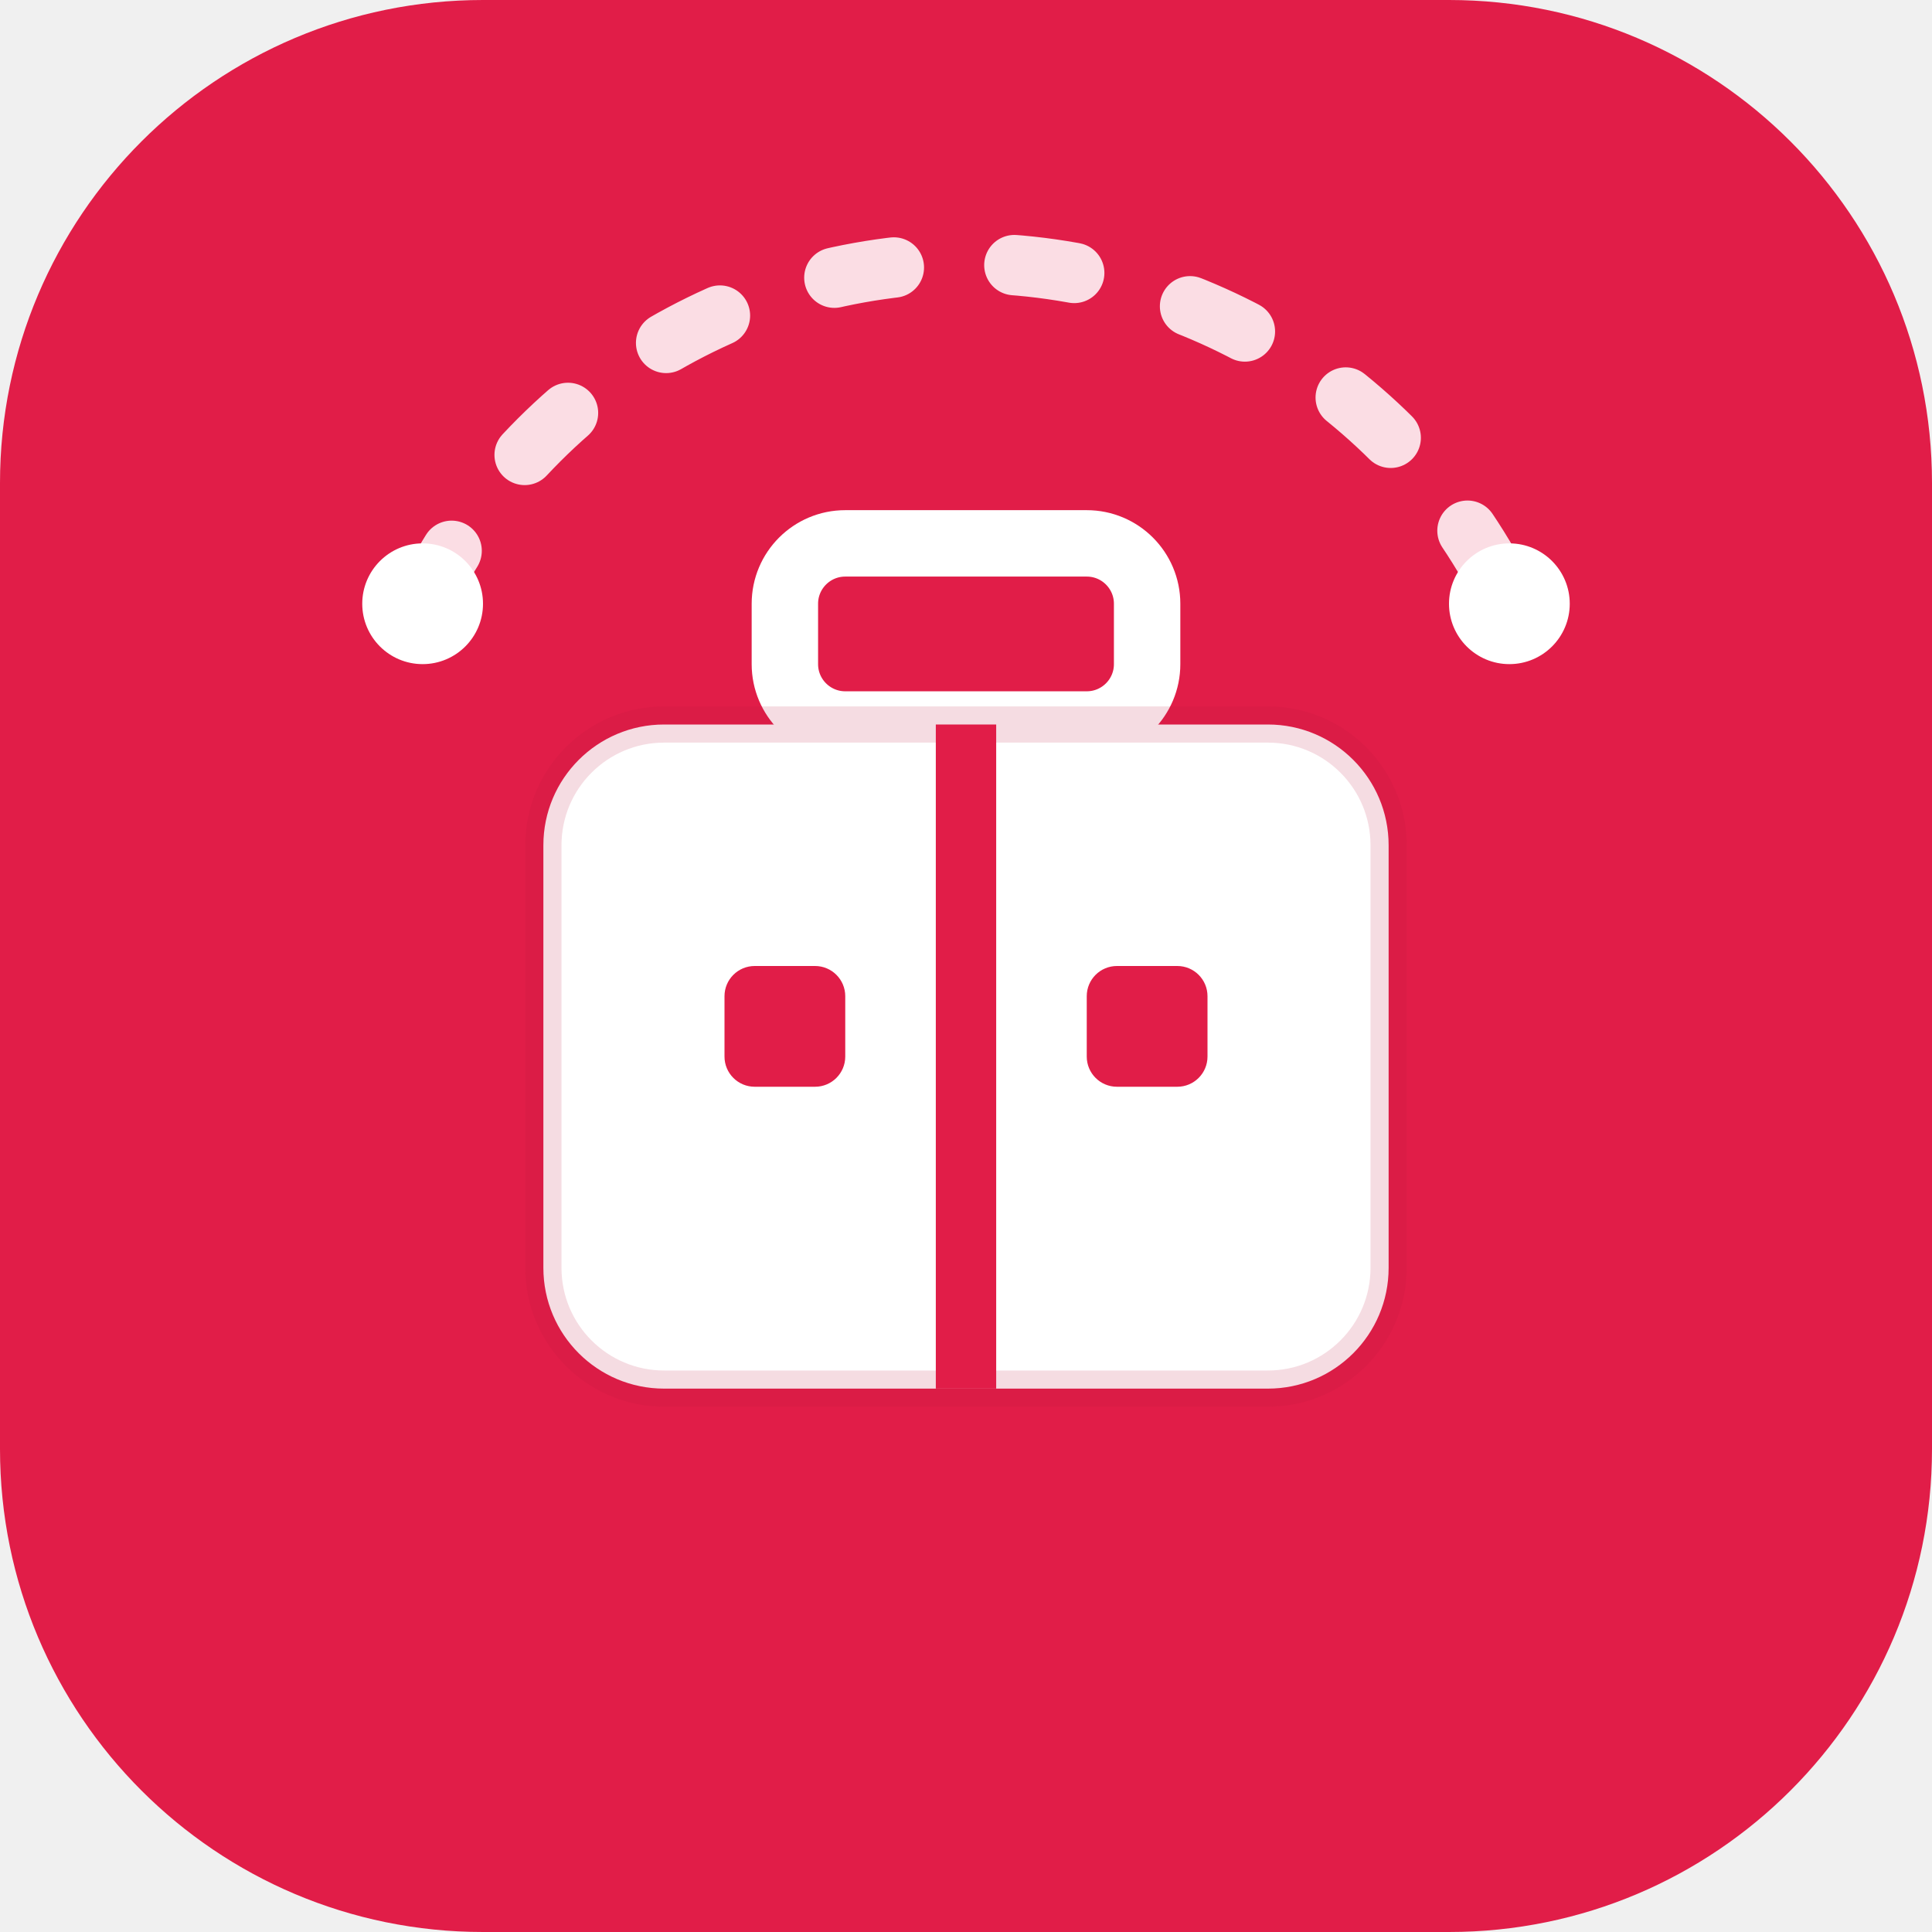
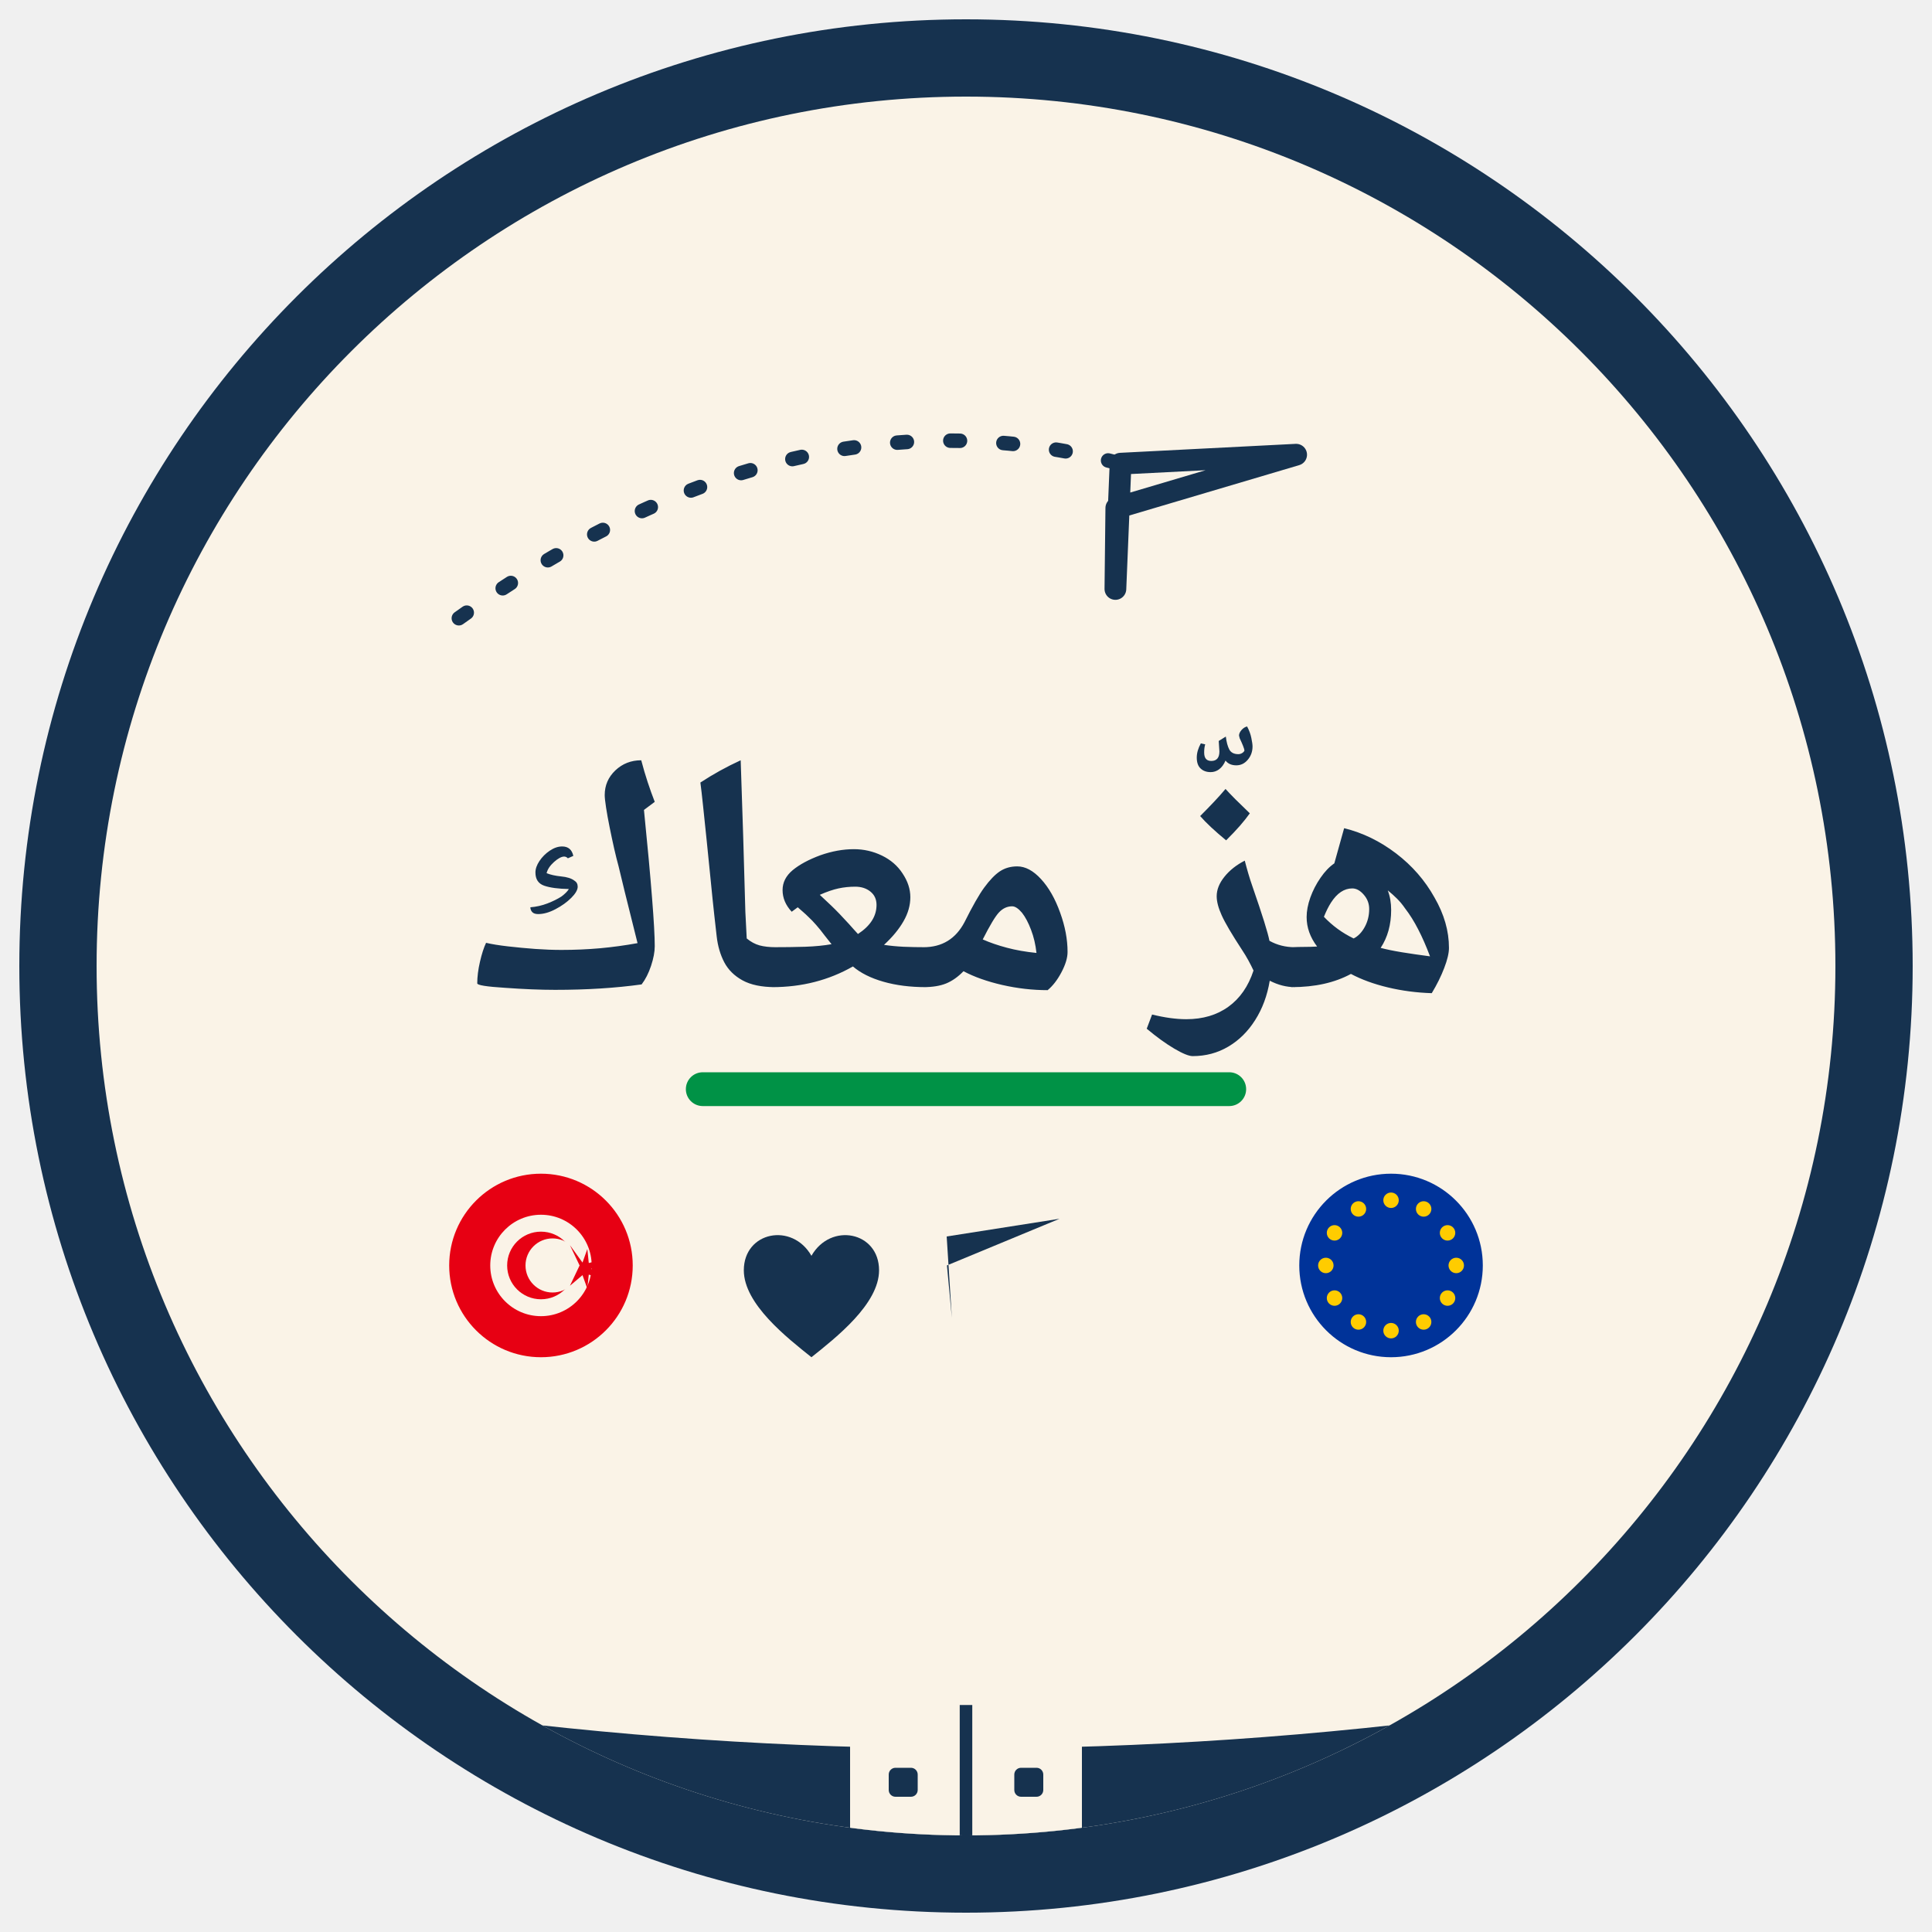
- <svg xmlns="http://www.w3.org/2000/svg" width="64" height="64" viewBox="0 0 64 64" role="img">
-   <rect x="0" y="0" width="64" height="64" rx="16" fill="#e11d48" />
-   <path d="M 14 20 A 20 20 0 0 1 50 20" fill="none" stroke="#ffffff" stroke-width="2" stroke-linecap="round" stroke-dasharray="2 4" opacity="0.85" />
-   <circle cx="14" cy="20" r="2" fill="#ffffff" />
-   <circle cx="50" cy="20" r="2" fill="#ffffff" />
-   <rect x="26" y="18" width="12" height="6" rx="2" fill="none" stroke="#ffffff" stroke-width="2.2" />
-   <rect x="18" y="24" width="28" height="22" rx="4" fill="#ffffff" />
-   <rect x="18" y="24" width="28" height="22" rx="4" fill="none" stroke="#be123c" stroke-width="1.2" opacity="0.15" />
-   <line x1="32" y1="24" x2="32" y2="46" stroke="#e11d48" stroke-width="2" />
-   <rect x="24" y="32" width="4" height="4" rx="1" fill="#e11d48" />
-   <rect x="36" y="32" width="4" height="4" rx="1" fill="#e11d48" />
+ <svg xmlns="http://www.w3.org/2000/svg" width="400" height="400" viewBox="0 0 400 400" role="img">
+   <defs>
+     <clipPath id="innerCircleClip">
+       <circle cx="200" cy="200" r="180" />
+     </clipPath>
+   </defs>
+   <circle cx="200" cy="200" r="196" fill="#16324f" />
+   <circle cx="200" cy="200" r="180" fill="#faf3e7" />
+   <g clip-path="url(#innerCircleClip)">
+     <path d="M 95 128 Q 165 78 232 96" fill="none" stroke="#16324f" stroke-width="3" stroke-dasharray="2 9" stroke-linecap="round" />
+     <g transform="translate(232,96) rotate(18)">
+       <path d="M0,0 L34,-13 L2,9 L7,25 Z" fill="none" stroke="#16324f" stroke-width="4.5" stroke-linejoin="round" stroke-linecap="round" />
+     </g>
+     <text x="200" y="205" text-anchor="middle" font-family="'Noto Naskh Arabic','Amiri','Traditional Arabic',serif" font-size="70" font-weight="700" fill="#16324f">هزّ معاك</text>
+     <rect x="142" y="222" width="116" height="7" rx="3.5" fill="#009246" />
+     <g transform="translate(112,262)">
+       <circle r="19" fill="#e70013" />
+       <circle r="10.5" fill="#faf3e7" />
+       <circle r="7" fill="#e70013" />
+       <circle cx="2.4" cy="0" r="5.6" fill="#faf3e7" />
+       <path d="M 6,-4.2 L 8,0 L 6,4.2 L 8.6,2 L 9.6,4.8 L 9.9,1.9 L 12.6,2.6 L 10.4,0.7 L 12.6,-1.2 L 9.9,-0.5 L 9.6,-3.4 L 8.6,-0.6 Z" fill="#e70013" />
+     </g>
+     <path d="M 168,260 C 164,253 154,255 154,263 C 154,270 163,277 168,281 C 173,277 182,270 182,263 C 182,255 172,253 168,260 Z" fill="#16324f" />
+     <g transform="translate(196,256) rotate(12) scale(0.65)">
+       <path d="M0,0 L34,-13 L2,9 L7,25 Z" fill="#16324f" />
+     </g>
+     <g transform="translate(288,262)">
+       <circle r="19" fill="#003399" />
+       <g fill="#ffcc00">
+         <circle cx="0" cy="-13.5" r="1.6" />
+         <circle cx="6.75" cy="-11.7" r="1.6" />
+         <circle cx="11.7" cy="-6.75" r="1.6" />
+         <circle cx="13.5" cy="0" r="1.6" />
+         <circle cx="11.7" cy="6.75" r="1.6" />
+         <circle cx="6.75" cy="11.7" r="1.6" />
+         <circle cx="0" cy="13.5" r="1.6" />
+         <circle cx="-6.75" cy="11.7" r="1.6" />
+         <circle cx="-11.7" cy="6.75" r="1.6" />
+         <circle cx="-13.5" cy="0" r="1.6" />
+         <circle cx="-11.7" cy="-6.75" r="1.6" />
+         <circle cx="-6.75" cy="-11.7" r="1.6" />
+       </g>
+     </g>
+     <path d="M -20,332 Q 200,392 420,332 L 420,420 L -20,420 Z" fill="#16324f" />
+     <g transform="translate(200,368)">
+       <rect x="-9" y="-24" width="18" height="9" rx="2.5" fill="none" stroke="#faf3e7" stroke-width="3.4" />
+       <rect x="-24" y="-15" width="48" height="34" rx="6" fill="#faf3e7" />
+       <line x1="0" y1="-15" x2="0" y2="19" stroke="#16324f" stroke-width="2.6" />
+       <rect x="-16" y="-2" width="6" height="6" rx="1.4" fill="#16324f" />
+       <rect x="10" y="-2" width="6" height="6" rx="1.4" fill="#16324f" />
+     </g>
+   </g>
</svg>
